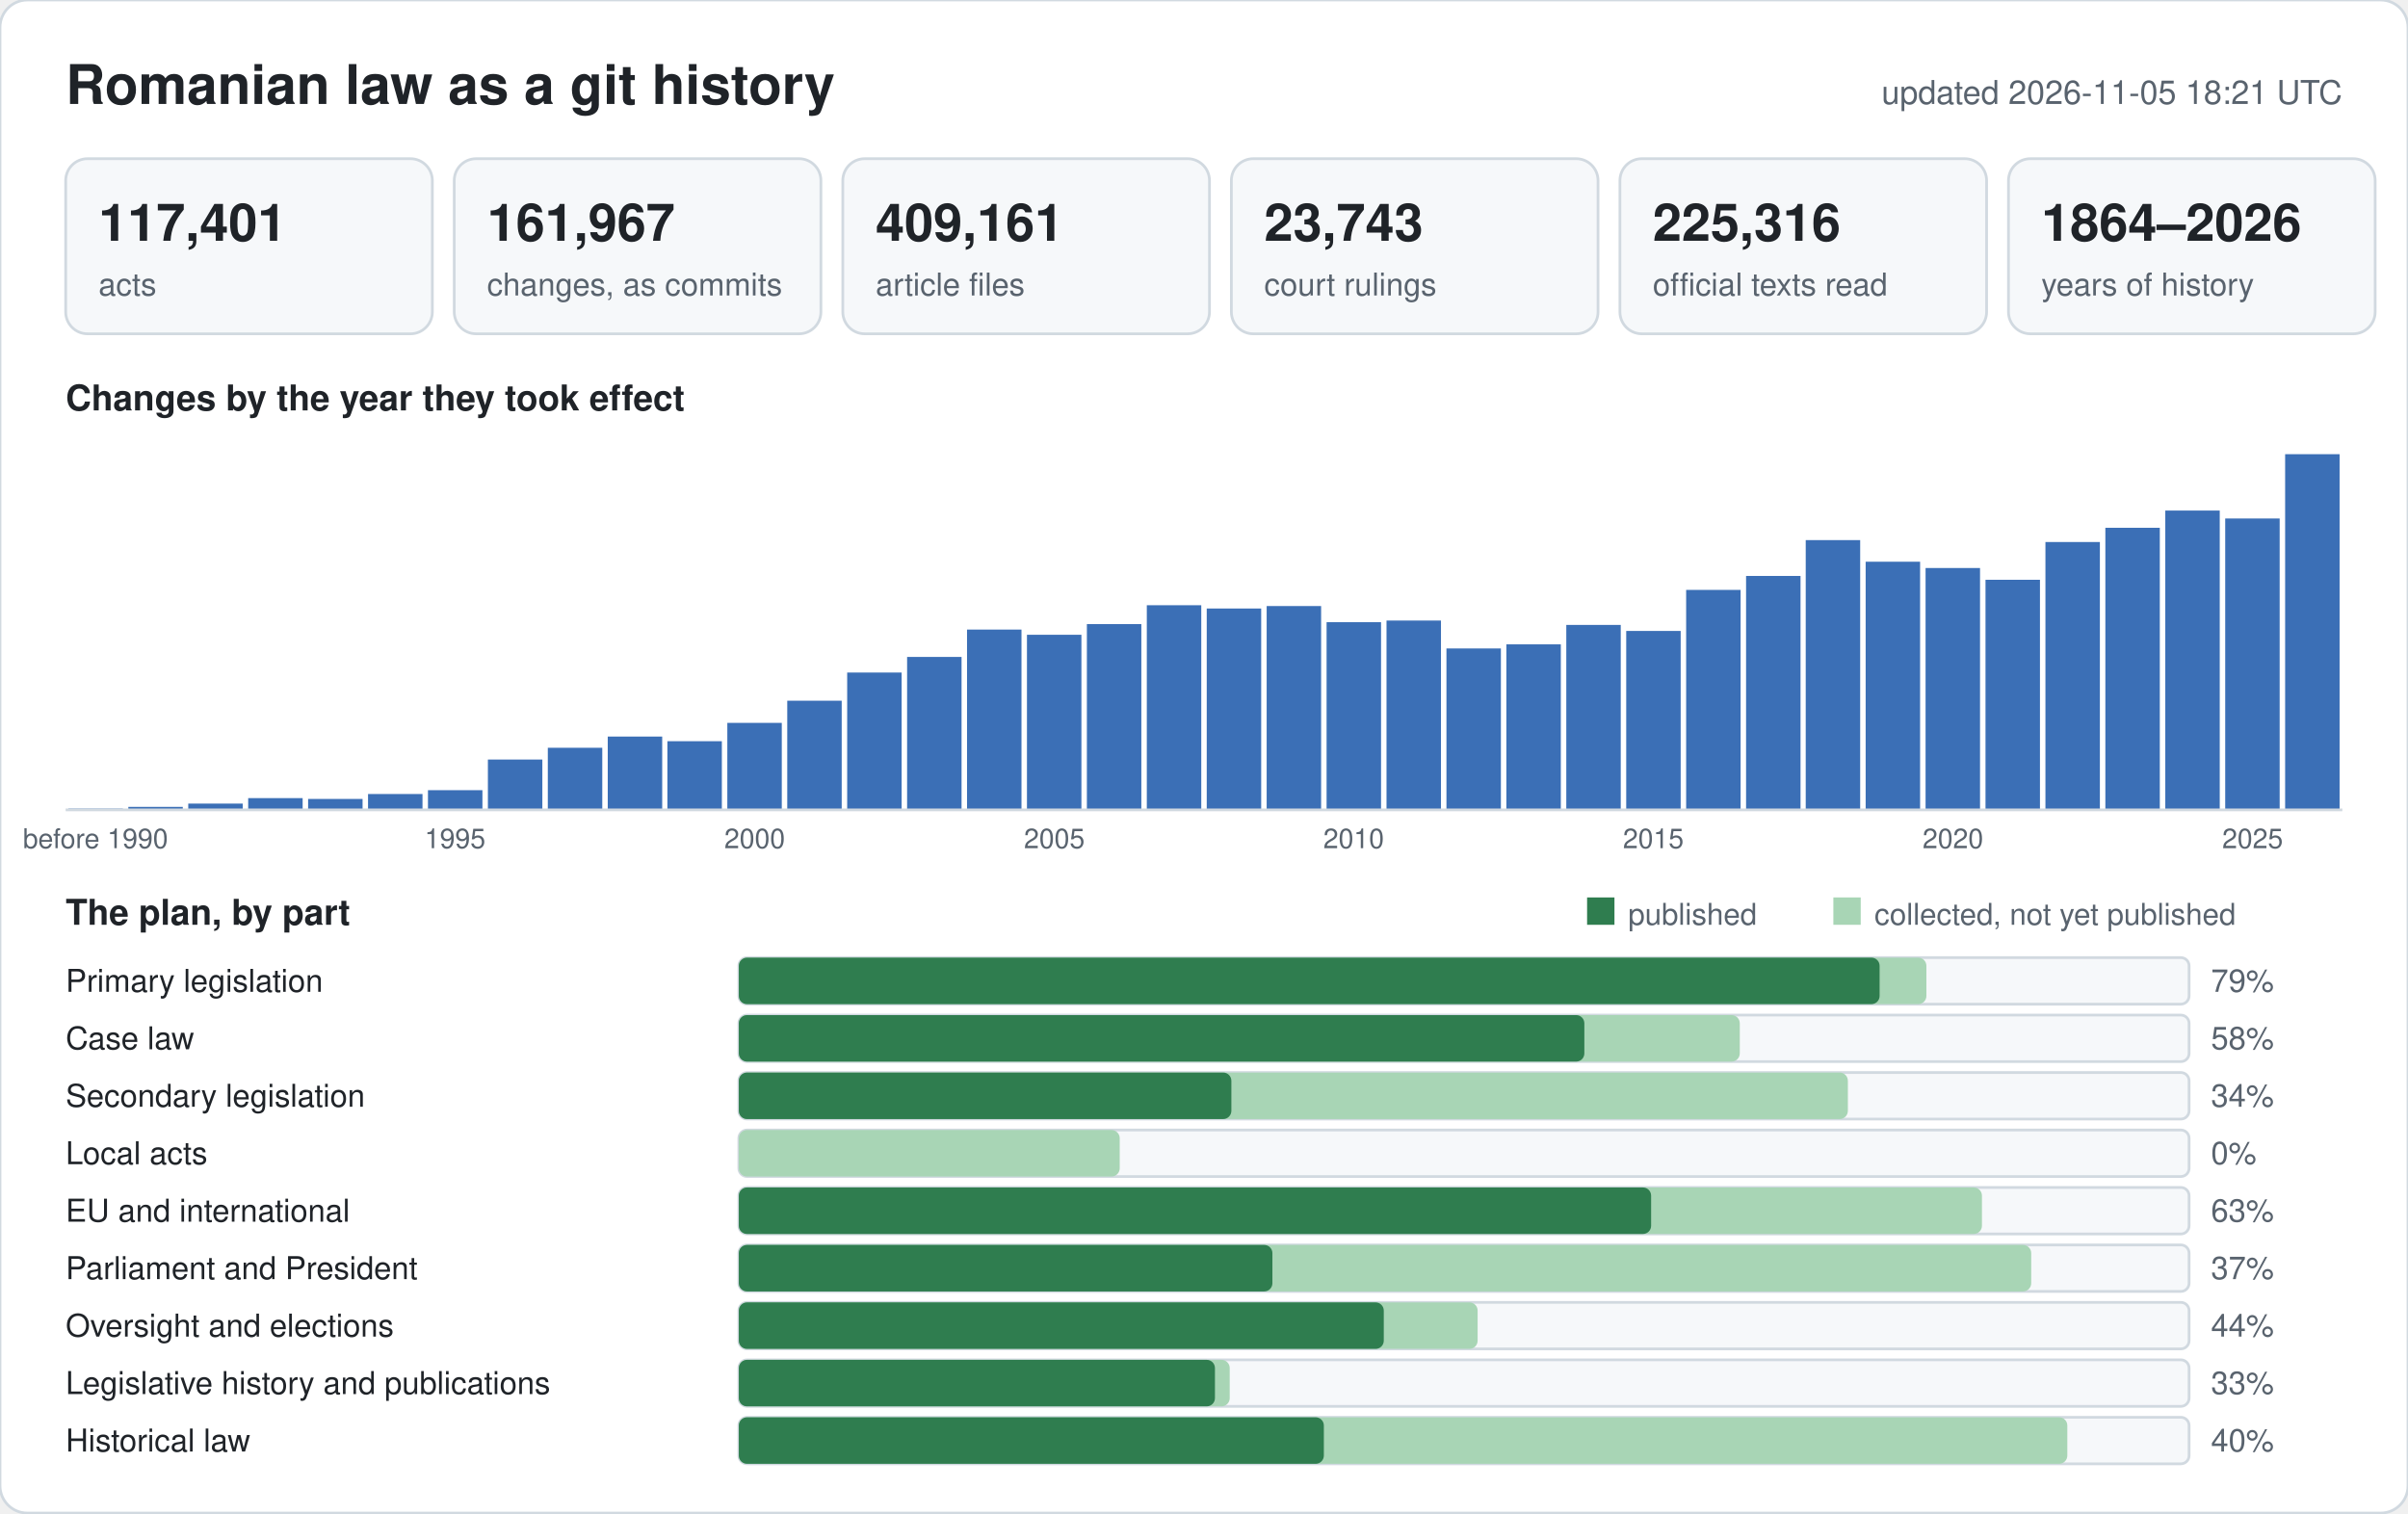
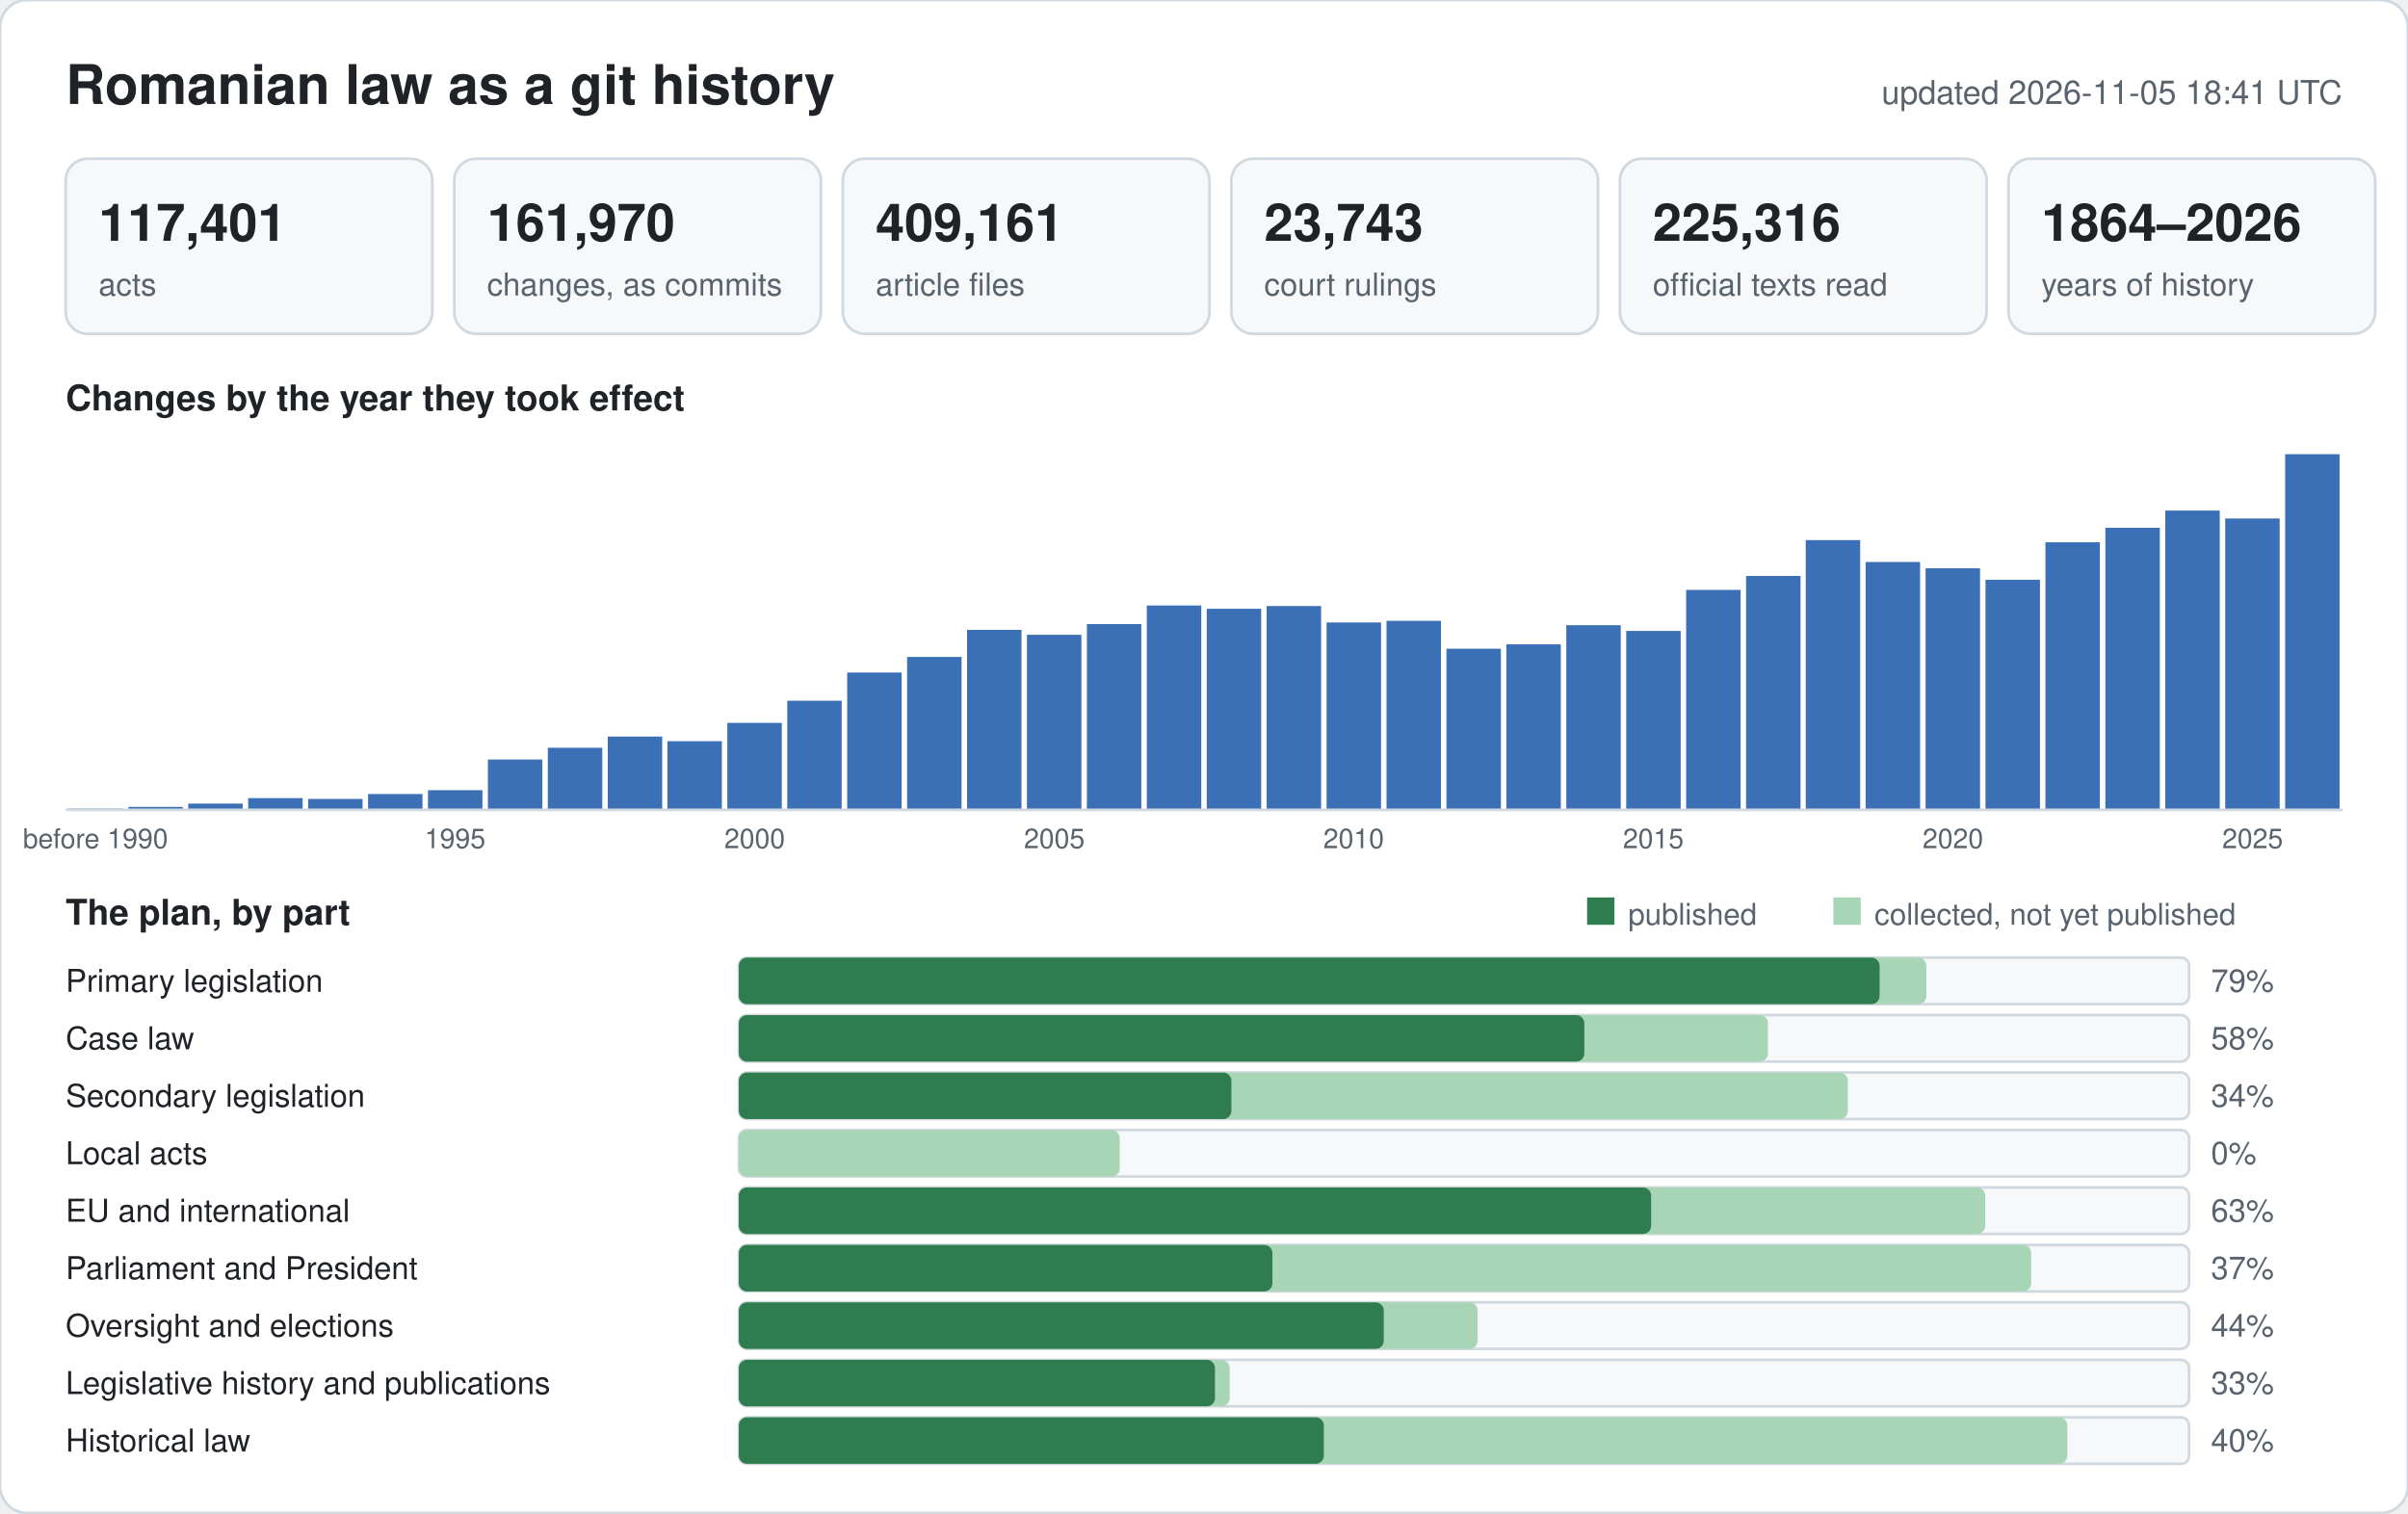
<svg xmlns="http://www.w3.org/2000/svg" width="880" height="553" viewBox="0 0 880 553" font-family="-apple-system,BlinkMacSystemFont,Segoe UI,Helvetica,Arial,sans-serif">
  <rect width="880" height="553" rx="10" fill="#ffffff" stroke="#d1d9e0" />
  <text x="24" y="38" font-size="20" font-weight="600" fill="#1f2328">Romanian law as a git history</text>
-   <text x="856" y="38" font-size="12" text-anchor="end" fill="#59636e">updated 2026-11-05 18:21 UTC</text>
+   <text x="856" y="38" font-size="12" text-anchor="end" fill="#59636e">updated 2026-11-05 18:41 UTC</text>
  <rect x="24" y="58" width="134" height="64" rx="8" fill="#f6f8fa" stroke="#d1d9e0" />
  <text x="36" y="88" font-size="19" font-weight="600" fill="#1f2328">117,401</text>
  <text x="36" y="108" font-size="11.5" fill="#59636e">acts</text>
  <rect x="166" y="58" width="134" height="64" rx="8" fill="#f6f8fa" stroke="#d1d9e0" />
-   <text x="178" y="88" font-size="19" font-weight="600" fill="#1f2328">161,967</text>
+   <text x="178" y="88" font-size="19" font-weight="600" fill="#1f2328">161,970</text>
  <text x="178" y="108" font-size="11.5" fill="#59636e">changes, as commits</text>
  <rect x="308" y="58" width="134" height="64" rx="8" fill="#f6f8fa" stroke="#d1d9e0" />
  <text x="320" y="88" font-size="19" font-weight="600" fill="#1f2328">409,161</text>
  <text x="320" y="108" font-size="11.5" fill="#59636e">article files</text>
  <rect x="450" y="58" width="134" height="64" rx="8" fill="#f6f8fa" stroke="#d1d9e0" />
  <text x="462" y="88" font-size="19" font-weight="600" fill="#1f2328">23,743</text>
  <text x="462" y="108" font-size="11.5" fill="#59636e">court rulings</text>
  <rect x="592" y="58" width="134" height="64" rx="8" fill="#f6f8fa" stroke="#d1d9e0" />
  <text x="604" y="88" font-size="19" font-weight="600" fill="#1f2328">225,316</text>
  <text x="604" y="108" font-size="11.5" fill="#59636e">official texts read</text>
  <rect x="734" y="58" width="134" height="64" rx="8" fill="#f6f8fa" stroke="#d1d9e0" />
  <text x="746" y="88" font-size="19" font-weight="600" fill="#1f2328">1864–2026</text>
  <text x="746" y="108" font-size="11.5" fill="#59636e">years of history</text>
  <text x="24" y="150" font-size="13" font-weight="600" fill="#1f2328">Changes by the year they took effect</text>
  <rect x="25.0" y="295.4" width="19.9" height="0.6" fill="#9db6dc" />
  <text x="34.9" y="310" font-size="10" text-anchor="middle" fill="#59636e">before 1990</text>
  <rect x="46.9" y="294.9" width="19.9" height="1.1" fill="#3b6fb6" />
  <rect x="68.8" y="293.7" width="19.9" height="2.3" fill="#3b6fb6" />
  <rect x="90.7" y="291.7" width="19.9" height="4.3" fill="#3b6fb6" />
  <rect x="112.6" y="292.0" width="19.9" height="4.0" fill="#3b6fb6" />
  <rect x="134.5" y="290.2" width="19.9" height="5.8" fill="#3b6fb6" />
  <rect x="156.4" y="288.8" width="19.9" height="7.2" fill="#3b6fb6" />
  <text x="166.3" y="310" font-size="10" text-anchor="middle" fill="#59636e">1995</text>
  <rect x="178.3" y="277.6" width="19.9" height="18.4" fill="#3b6fb6" />
  <rect x="200.2" y="273.3" width="19.9" height="22.7" fill="#3b6fb6" />
  <rect x="222.1" y="269.2" width="19.9" height="26.8" fill="#3b6fb6" />
  <rect x="243.9" y="270.9" width="19.9" height="25.1" fill="#3b6fb6" />
  <rect x="265.8" y="264.2" width="19.9" height="31.8" fill="#3b6fb6" />
  <text x="275.8" y="310" font-size="10" text-anchor="middle" fill="#59636e">2000</text>
  <rect x="287.7" y="256.1" width="19.9" height="39.9" fill="#3b6fb6" />
  <rect x="309.6" y="245.8" width="19.9" height="50.2" fill="#3b6fb6" />
  <rect x="331.5" y="240.1" width="19.9" height="55.9" fill="#3b6fb6" />
-   <rect x="353.4" y="230.1" width="19.9" height="65.9" fill="#3b6fb6" />
+   <rect x="353.4" y="230.2" width="19.9" height="65.8" fill="#3b6fb6" />
  <rect x="375.3" y="232.0" width="19.9" height="64.0" fill="#3b6fb6" />
  <text x="385.3" y="310" font-size="10" text-anchor="middle" fill="#59636e">2005</text>
  <rect x="397.2" y="228.1" width="19.9" height="67.9" fill="#3b6fb6" />
-   <rect x="419.1" y="221.2" width="19.9" height="74.8" fill="#3b6fb6" />
-   <rect x="441.0" y="222.4" width="19.9" height="73.6" fill="#3b6fb6" />
+   <rect x="419.1" y="221.3" width="19.9" height="74.7" fill="#3b6fb6" />
+   <rect x="441.0" y="222.5" width="19.9" height="73.5" fill="#3b6fb6" />
  <rect x="462.9" y="221.5" width="19.9" height="74.5" fill="#3b6fb6" />
-   <rect x="484.8" y="227.4" width="19.9" height="68.6" fill="#3b6fb6" />
+   <rect x="484.8" y="227.5" width="19.9" height="68.5" fill="#3b6fb6" />
  <text x="494.7" y="310" font-size="10" text-anchor="middle" fill="#59636e">2010</text>
-   <rect x="506.7" y="226.8" width="19.9" height="69.2" fill="#3b6fb6" />
-   <rect x="528.6" y="237.0" width="19.9" height="59.0" fill="#3b6fb6" />
+   <rect x="506.7" y="226.9" width="19.9" height="69.1" fill="#3b6fb6" />
+   <rect x="528.6" y="237.1" width="19.9" height="58.9" fill="#3b6fb6" />
  <rect x="550.5" y="235.5" width="19.9" height="60.5" fill="#3b6fb6" />
-   <rect x="572.4" y="228.4" width="19.9" height="67.6" fill="#3b6fb6" />
+   <rect x="572.4" y="228.5" width="19.9" height="67.5" fill="#3b6fb6" />
  <rect x="594.3" y="230.6" width="19.9" height="65.4" fill="#3b6fb6" />
  <text x="604.2" y="310" font-size="10" text-anchor="middle" fill="#59636e">2015</text>
  <rect x="616.2" y="215.6" width="19.9" height="80.4" fill="#3b6fb6" />
  <rect x="638.1" y="210.5" width="19.9" height="85.5" fill="#3b6fb6" />
  <rect x="659.9" y="197.4" width="19.9" height="98.6" fill="#3b6fb6" />
-   <rect x="681.8" y="205.3" width="19.9" height="90.7" fill="#3b6fb6" />
-   <rect x="703.7" y="207.6" width="19.9" height="88.4" fill="#3b6fb6" />
+   <rect x="681.8" y="205.4" width="19.9" height="90.6" fill="#3b6fb6" />
+   <rect x="703.7" y="207.7" width="19.9" height="88.3" fill="#3b6fb6" />
  <text x="713.7" y="310" font-size="10" text-anchor="middle" fill="#59636e">2020</text>
  <rect x="725.6" y="211.9" width="19.9" height="84.1" fill="#3b6fb6" />
-   <rect x="747.5" y="198.1" width="19.9" height="97.9" fill="#3b6fb6" />
+   <rect x="747.5" y="198.2" width="19.9" height="97.8" fill="#3b6fb6" />
  <rect x="769.4" y="192.9" width="19.9" height="103.1" fill="#3b6fb6" />
  <rect x="791.3" y="186.6" width="19.9" height="109.4" fill="#3b6fb6" />
  <rect x="813.2" y="189.5" width="19.9" height="106.5" fill="#3b6fb6" />
  <text x="823.2" y="310" font-size="10" text-anchor="middle" fill="#59636e">2025</text>
  <rect x="835.1" y="166.0" width="19.9" height="130.0" fill="#3b6fb6" />
  <line x1="24" y1="296" x2="856" y2="296" stroke="#d1d9e0" />
  <text x="24" y="338" font-size="13" font-weight="600" fill="#1f2328">The plan, by part</text>
  <rect x="580" y="328" width="10" height="10" fill="#2f7d4f" />
  <text x="595" y="338" font-size="11" fill="#59636e">published</text>
  <rect x="670" y="328" width="10" height="10" fill="#a8d5b5" />
  <text x="685" y="338" font-size="11" fill="#59636e">collected, not yet published</text>
  <text x="24" y="362.5" font-size="11.5" fill="#1f2328">Primary legislation</text>
  <rect x="270" y="350" width="530" height="17" rx="3" fill="#f6f8fa" stroke="#d1d9e0" />
  <rect x="270" y="350" width="434.0" height="17" rx="3" fill="#a8d5b5" />
  <rect x="270" y="350" width="416.9" height="17" rx="3" fill="#2f7d4f" />
  <text x="808" y="362.5" font-size="11.5" fill="#59636e">79%</text>
  <text x="24" y="383.5" font-size="11.5" fill="#1f2328">Case law</text>
  <rect x="270" y="371" width="530" height="17" rx="3" fill="#f6f8fa" stroke="#d1d9e0" />
-   <rect x="270" y="371" width="365.8" height="17" rx="3" fill="#a8d5b5" />
+   <rect x="270" y="371" width="376.1" height="17" rx="3" fill="#a8d5b5" />
  <rect x="270" y="371" width="309.0" height="17" rx="3" fill="#2f7d4f" />
  <text x="808" y="383.5" font-size="11.5" fill="#59636e">58%</text>
  <text x="24" y="404.5" font-size="11.5" fill="#1f2328">Secondary legislation</text>
  <rect x="270" y="392" width="530" height="17" rx="3" fill="#f6f8fa" stroke="#d1d9e0" />
  <rect x="270" y="392" width="405.3" height="17" rx="3" fill="#a8d5b5" />
  <rect x="270" y="392" width="180.0" height="17" rx="3" fill="#2f7d4f" />
  <text x="808" y="404.5" font-size="11.5" fill="#59636e">34%</text>
  <text x="24" y="425.5" font-size="11.5" fill="#1f2328">Local acts</text>
  <rect x="270" y="413" width="530" height="17" rx="3" fill="#f6f8fa" stroke="#d1d9e0" />
  <rect x="270" y="413" width="139.2" height="17" rx="3" fill="#a8d5b5" />
  <rect x="270" y="413" width="0.0" height="17" rx="3" fill="#2f7d4f" />
  <text x="808" y="425.5" font-size="11.5" fill="#59636e">0%</text>
  <text x="24" y="446.5" font-size="11.5" fill="#1f2328">EU and international</text>
  <rect x="270" y="434" width="530" height="17" rx="3" fill="#f6f8fa" stroke="#d1d9e0" />
-   <rect x="270" y="434" width="454.3" height="17" rx="3" fill="#a8d5b5" />
+   <rect x="270" y="434" width="455.5" height="17" rx="3" fill="#a8d5b5" />
  <rect x="270" y="434" width="333.4" height="17" rx="3" fill="#2f7d4f" />
  <text x="808" y="446.5" font-size="11.5" fill="#59636e">63%</text>
  <text x="24" y="467.5" font-size="11.5" fill="#1f2328">Parliament and President</text>
  <rect x="270" y="455" width="530" height="17" rx="3" fill="#f6f8fa" stroke="#d1d9e0" />
  <rect x="270" y="455" width="472.3" height="17" rx="3" fill="#a8d5b5" />
  <rect x="270" y="455" width="195.0" height="17" rx="3" fill="#2f7d4f" />
  <text x="808" y="467.5" font-size="11.5" fill="#59636e">37%</text>
  <text x="24" y="488.5" font-size="11.5" fill="#1f2328">Oversight and elections</text>
  <rect x="270" y="476" width="530" height="17" rx="3" fill="#f6f8fa" stroke="#d1d9e0" />
  <rect x="270" y="476" width="270.0" height="17" rx="3" fill="#a8d5b5" />
  <rect x="270" y="476" width="235.7" height="17" rx="3" fill="#2f7d4f" />
  <text x="808" y="488.5" font-size="11.5" fill="#59636e">44%</text>
  <text x="24" y="509.5" font-size="11.5" fill="#1f2328">Legislative history and publications</text>
  <rect x="270" y="497" width="530" height="17" rx="3" fill="#f6f8fa" stroke="#d1d9e0" />
  <rect x="270" y="497" width="179.4" height="17" rx="3" fill="#a8d5b5" />
  <rect x="270" y="497" width="174.0" height="17" rx="3" fill="#2f7d4f" />
  <text x="808" y="509.5" font-size="11.5" fill="#59636e">33%</text>
  <text x="24" y="530.5" font-size="11.5" fill="#1f2328">Historical law</text>
  <rect x="270" y="518" width="530" height="17" rx="3" fill="#f6f8fa" stroke="#d1d9e0" />
  <rect x="270" y="518" width="485.5" height="17" rx="3" fill="#a8d5b5" />
  <rect x="270" y="518" width="213.8" height="17" rx="3" fill="#2f7d4f" />
  <text x="808" y="530.5" font-size="11.5" fill="#59636e">40%</text>
</svg>
